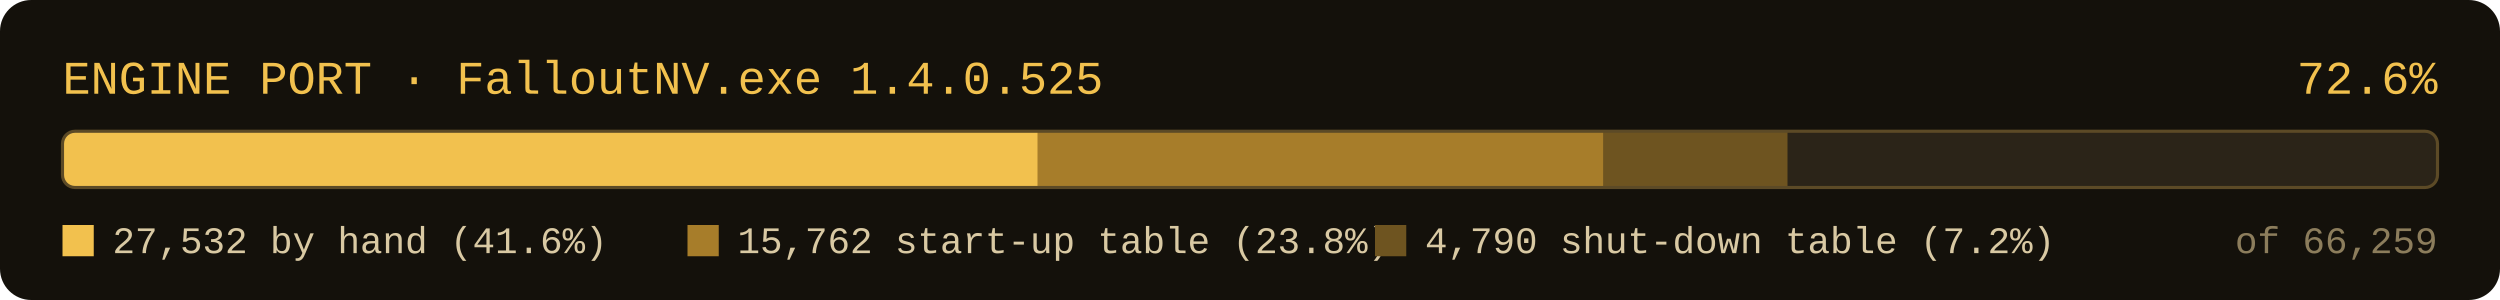
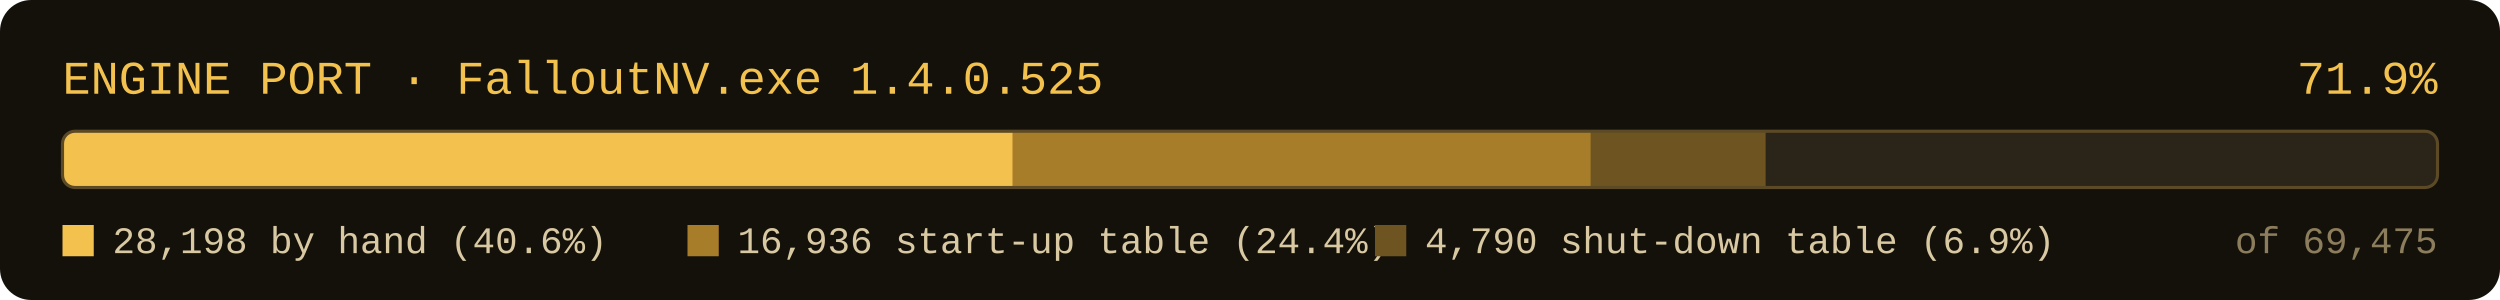
- <svg xmlns="http://www.w3.org/2000/svg" width="800" height="96" viewBox="0 0 800 96" role="img" aria-label="Engine port progress: 41.6% translated by hand, 23.8% start-up table, 7.2% shut-down table, 72.6% covered in all">
+ <svg xmlns="http://www.w3.org/2000/svg" width="800" height="96" viewBox="0 0 800 96" role="img" aria-label="Engine port progress: 40.6% translated by hand, 24.4% start-up table, 6.9% shut-down table, 71.9% covered in all">
  <rect x="0" y="0" width="800" height="96" rx="10" fill="#14110b" />
  <text x="20" y="30" font-family="Consolas, 'Courier New', monospace" font-size="15" fill="#f2c14e">ENGINE PORT · FalloutNV.exe 1.4.0.525</text>
-   <text x="780" y="30" text-anchor="end" font-family="Consolas, 'Courier New', monospace" font-size="15" fill="#f2c14e">72.6%</text>
+   <text x="780" y="30" text-anchor="end" font-family="Consolas, 'Courier New', monospace" font-size="15" fill="#f2c14e">71.9%</text>
  <rect x="20" y="42" width="760" height="18" rx="4" fill="#2b2418" />
-   <rect x="20" y="42" width="316" height="18" rx="4" fill="#f2c14e" />
-   <rect x="332" y="42" width="185" height="18" fill="#a77d2a" />
-   <rect x="513" y="42" width="59" height="18" fill="#6e5420" />
+   <rect x="20" y="42" width="308" height="18" rx="4" fill="#f2c14e" />
+   <rect x="324" y="42" width="189" height="18" fill="#a77d2a" />
+   <rect x="509" y="42" width="56" height="18" fill="#6e5420" />
  <rect x="20" y="42" width="760" height="18" rx="4" fill="none" stroke="#5c4a26" stroke-width="1" />
  <rect x="20" y="72" width="10" height="10" fill="#f2c14e" />
-   <text x="36" y="81" font-family="Consolas, 'Courier New', monospace" font-size="12" fill="#d9c9a3">27,532 by hand (41.6%)</text>
+   <text x="36" y="81" font-family="Consolas, 'Courier New', monospace" font-size="12" fill="#d9c9a3">28,198 by hand (40.6%)</text>
  <rect x="220" y="72" width="10" height="10" fill="#a77d2a" />
-   <text x="236" y="81" font-family="Consolas, 'Courier New', monospace" font-size="12" fill="#d9c9a3">15,762 start-up table (23.8%)</text>
+   <text x="236" y="81" font-family="Consolas, 'Courier New', monospace" font-size="12" fill="#d9c9a3">16,936 start-up table (24.4%)</text>
  <rect x="440" y="72" width="10" height="10" fill="#6e5420" />
-   <text x="456" y="81" font-family="Consolas, 'Courier New', monospace" font-size="12" fill="#d9c9a3">4,790 shut-down table (7.2%)</text>
-   <text x="780" y="81" text-anchor="end" font-family="Consolas, 'Courier New', monospace" font-size="12" fill="#8c7d5c">of 66,259</text>
+   <text x="456" y="81" font-family="Consolas, 'Courier New', monospace" font-size="12" fill="#d9c9a3">4,790 shut-down table (6.9%)</text>
+   <text x="780" y="81" text-anchor="end" font-family="Consolas, 'Courier New', monospace" font-size="12" fill="#8c7d5c">of 69,475</text>
</svg>
